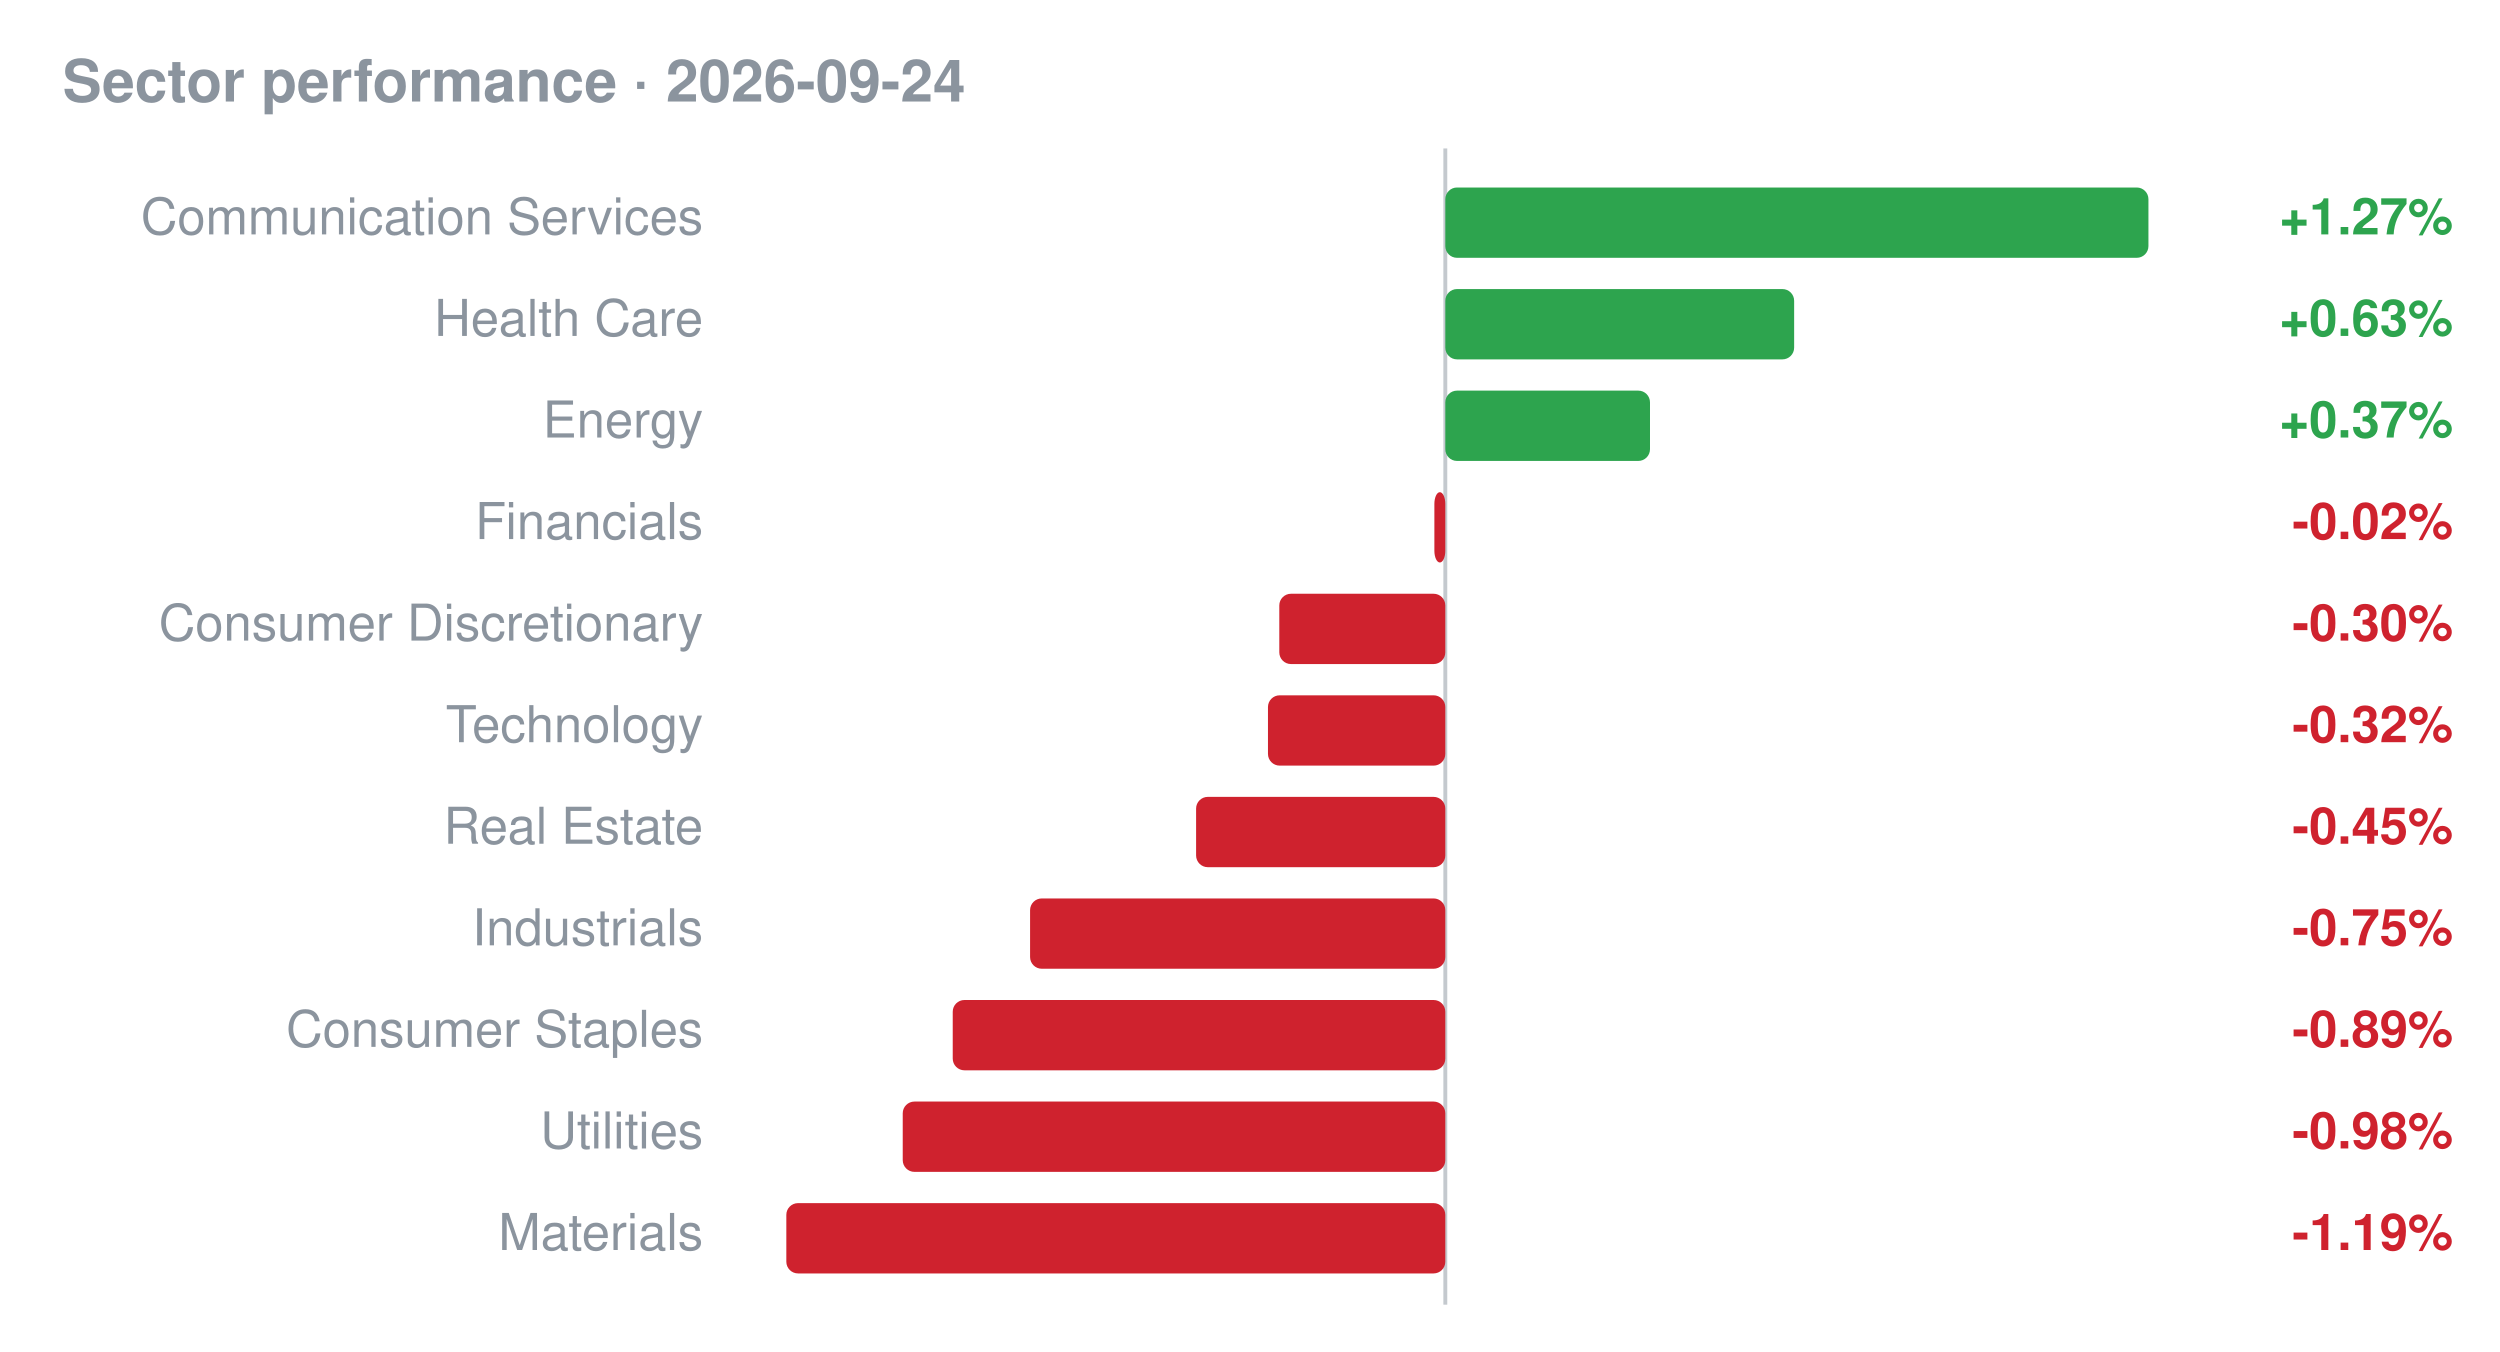
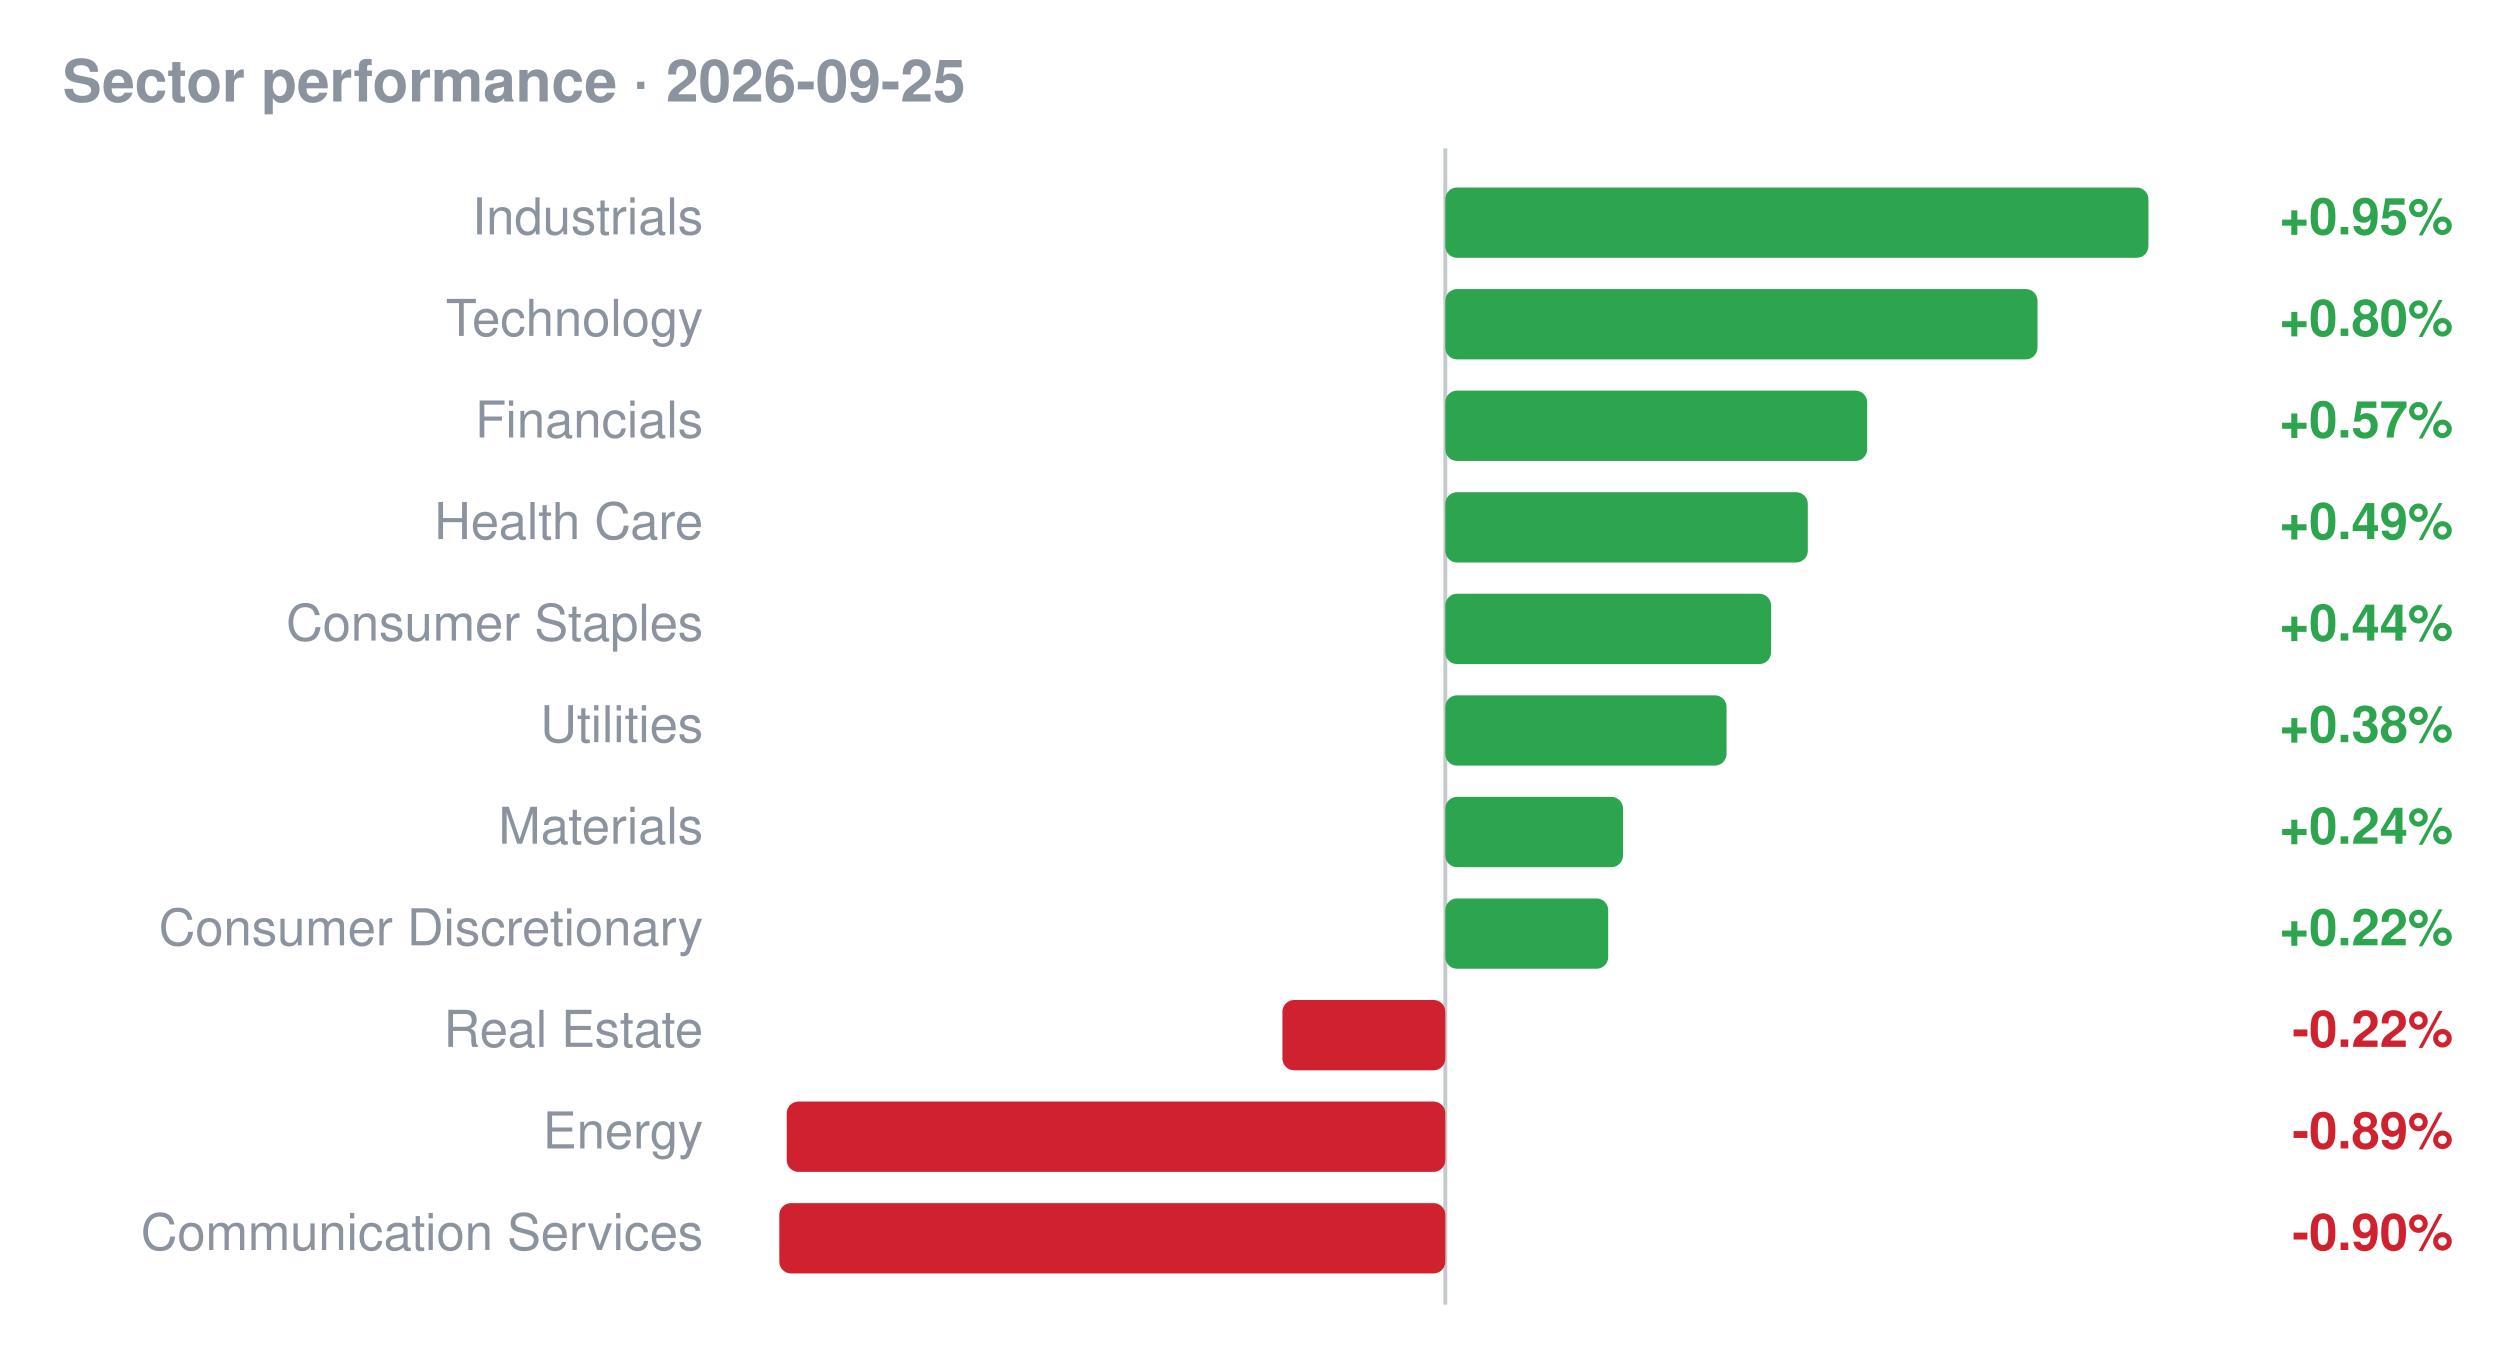
<svg xmlns="http://www.w3.org/2000/svg" width="640" height="346" viewBox="0 0 640 346" font-family="-apple-system,Segoe UI,Helvetica,Arial,sans-serif" font-size="13">
-   <text x="16" y="26" font-size="15" font-weight="600" fill="#8b949e">Sector performance · 2026-09-24</text>
+   <text x="16" y="26" font-size="15" font-weight="600" fill="#8b949e">Sector performance · 2026-09-25</text>
  <line x1="370.0" y1="38" x2="370.0" y2="334" stroke="#8b949e" stroke-opacity="0.5" />
-   <text x="180" y="60" text-anchor="end" fill="#8b949e">Communication Services</text>
+   <text x="180" y="60" text-anchor="end" fill="#8b949e">Industrials</text>
  <rect x="370.0" y="48" width="180.0" height="18" rx="3" fill="#2da44e" />
-   <text x="628" y="60" text-anchor="end" fill="#2da44e" font-weight="600">+1.27%</text>
-   <text x="180" y="86" text-anchor="end" fill="#8b949e">Health Care</text>
-   <rect x="370.0" y="74" width="89.3" height="18" rx="3" fill="#2da44e" />
-   <text x="628" y="86" text-anchor="end" fill="#2da44e" font-weight="600">+0.63%</text>
-   <text x="180" y="112" text-anchor="end" fill="#8b949e">Energy</text>
-   <rect x="370.0" y="100" width="52.4" height="18" rx="3" fill="#2da44e" />
-   <text x="628" y="112" text-anchor="end" fill="#2da44e" font-weight="600">+0.37%</text>
-   <text x="180" y="138" text-anchor="end" fill="#8b949e">Financials</text>
-   <rect x="367.2" y="126" width="2.8" height="18" rx="3" fill="#cf222e" />
-   <text x="628" y="138" text-anchor="end" fill="#cf222e" font-weight="600">-0.02%</text>
-   <text x="180" y="164" text-anchor="end" fill="#8b949e">Consumer Discretionary</text>
-   <rect x="327.5" y="152" width="42.5" height="18" rx="3" fill="#cf222e" />
-   <text x="628" y="164" text-anchor="end" fill="#cf222e" font-weight="600">-0.30%</text>
-   <text x="180" y="190" text-anchor="end" fill="#8b949e">Technology</text>
-   <rect x="324.6" y="178" width="45.4" height="18" rx="3" fill="#cf222e" />
-   <text x="628" y="190" text-anchor="end" fill="#cf222e" font-weight="600">-0.32%</text>
-   <text x="180" y="216" text-anchor="end" fill="#8b949e">Real Estate</text>
-   <rect x="306.2" y="204" width="63.8" height="18" rx="3" fill="#cf222e" />
-   <text x="628" y="216" text-anchor="end" fill="#cf222e" font-weight="600">-0.45%</text>
-   <text x="180" y="242" text-anchor="end" fill="#8b949e">Industrials</text>
-   <rect x="263.7" y="230" width="106.3" height="18" rx="3" fill="#cf222e" />
-   <text x="628" y="242" text-anchor="end" fill="#cf222e" font-weight="600">-0.75%</text>
-   <text x="180" y="268" text-anchor="end" fill="#8b949e">Consumer Staples</text>
-   <rect x="243.9" y="256" width="126.1" height="18" rx="3" fill="#cf222e" />
-   <text x="628" y="268" text-anchor="end" fill="#cf222e" font-weight="600">-0.89%</text>
-   <text x="180" y="294" text-anchor="end" fill="#8b949e">Utilities</text>
-   <rect x="231.1" y="282" width="138.9" height="18" rx="3" fill="#cf222e" />
-   <text x="628" y="294" text-anchor="end" fill="#cf222e" font-weight="600">-0.98%</text>
-   <text x="180" y="320" text-anchor="end" fill="#8b949e">Materials</text>
-   <rect x="201.3" y="308" width="168.7" height="18" rx="3" fill="#cf222e" />
-   <text x="628" y="320" text-anchor="end" fill="#cf222e" font-weight="600">-1.19%</text>
+   <text x="628" y="60" text-anchor="end" fill="#2da44e" font-weight="600">+0.95%</text>
+   <text x="180" y="86" text-anchor="end" fill="#8b949e">Technology</text>
+   <rect x="370.0" y="74" width="151.6" height="18" rx="3" fill="#2da44e" />
+   <text x="628" y="86" text-anchor="end" fill="#2da44e" font-weight="600">+0.80%</text>
+   <text x="180" y="112" text-anchor="end" fill="#8b949e">Financials</text>
+   <rect x="370.0" y="100" width="108.0" height="18" rx="3" fill="#2da44e" />
+   <text x="628" y="112" text-anchor="end" fill="#2da44e" font-weight="600">+0.57%</text>
+   <text x="180" y="138" text-anchor="end" fill="#8b949e">Health Care</text>
+   <rect x="370.0" y="126" width="92.8" height="18" rx="3" fill="#2da44e" />
+   <text x="628" y="138" text-anchor="end" fill="#2da44e" font-weight="600">+0.49%</text>
+   <text x="180" y="164" text-anchor="end" fill="#8b949e">Consumer Staples</text>
+   <rect x="370.0" y="152" width="83.4" height="18" rx="3" fill="#2da44e" />
+   <text x="628" y="164" text-anchor="end" fill="#2da44e" font-weight="600">+0.44%</text>
+   <text x="180" y="190" text-anchor="end" fill="#8b949e">Utilities</text>
+   <rect x="370.0" y="178" width="72.0" height="18" rx="3" fill="#2da44e" />
+   <text x="628" y="190" text-anchor="end" fill="#2da44e" font-weight="600">+0.38%</text>
+   <text x="180" y="216" text-anchor="end" fill="#8b949e">Materials</text>
+   <rect x="370.0" y="204" width="45.5" height="18" rx="3" fill="#2da44e" />
+   <text x="628" y="216" text-anchor="end" fill="#2da44e" font-weight="600">+0.24%</text>
+   <text x="180" y="242" text-anchor="end" fill="#8b949e">Consumer Discretionary</text>
+   <rect x="370.0" y="230" width="41.7" height="18" rx="3" fill="#2da44e" />
+   <text x="628" y="242" text-anchor="end" fill="#2da44e" font-weight="600">+0.22%</text>
+   <text x="180" y="268" text-anchor="end" fill="#8b949e">Real Estate</text>
+   <rect x="328.3" y="256" width="41.7" height="18" rx="3" fill="#cf222e" />
+   <text x="628" y="268" text-anchor="end" fill="#cf222e" font-weight="600">-0.22%</text>
+   <text x="180" y="294" text-anchor="end" fill="#8b949e">Energy</text>
+   <rect x="201.4" y="282" width="168.6" height="18" rx="3" fill="#cf222e" />
+   <text x="628" y="294" text-anchor="end" fill="#cf222e" font-weight="600">-0.89%</text>
+   <text x="180" y="320" text-anchor="end" fill="#8b949e">Communication Services</text>
+   <rect x="199.5" y="308" width="170.5" height="18" rx="3" fill="#cf222e" />
+   <text x="628" y="320" text-anchor="end" fill="#cf222e" font-weight="600">-0.90%</text>
</svg>
